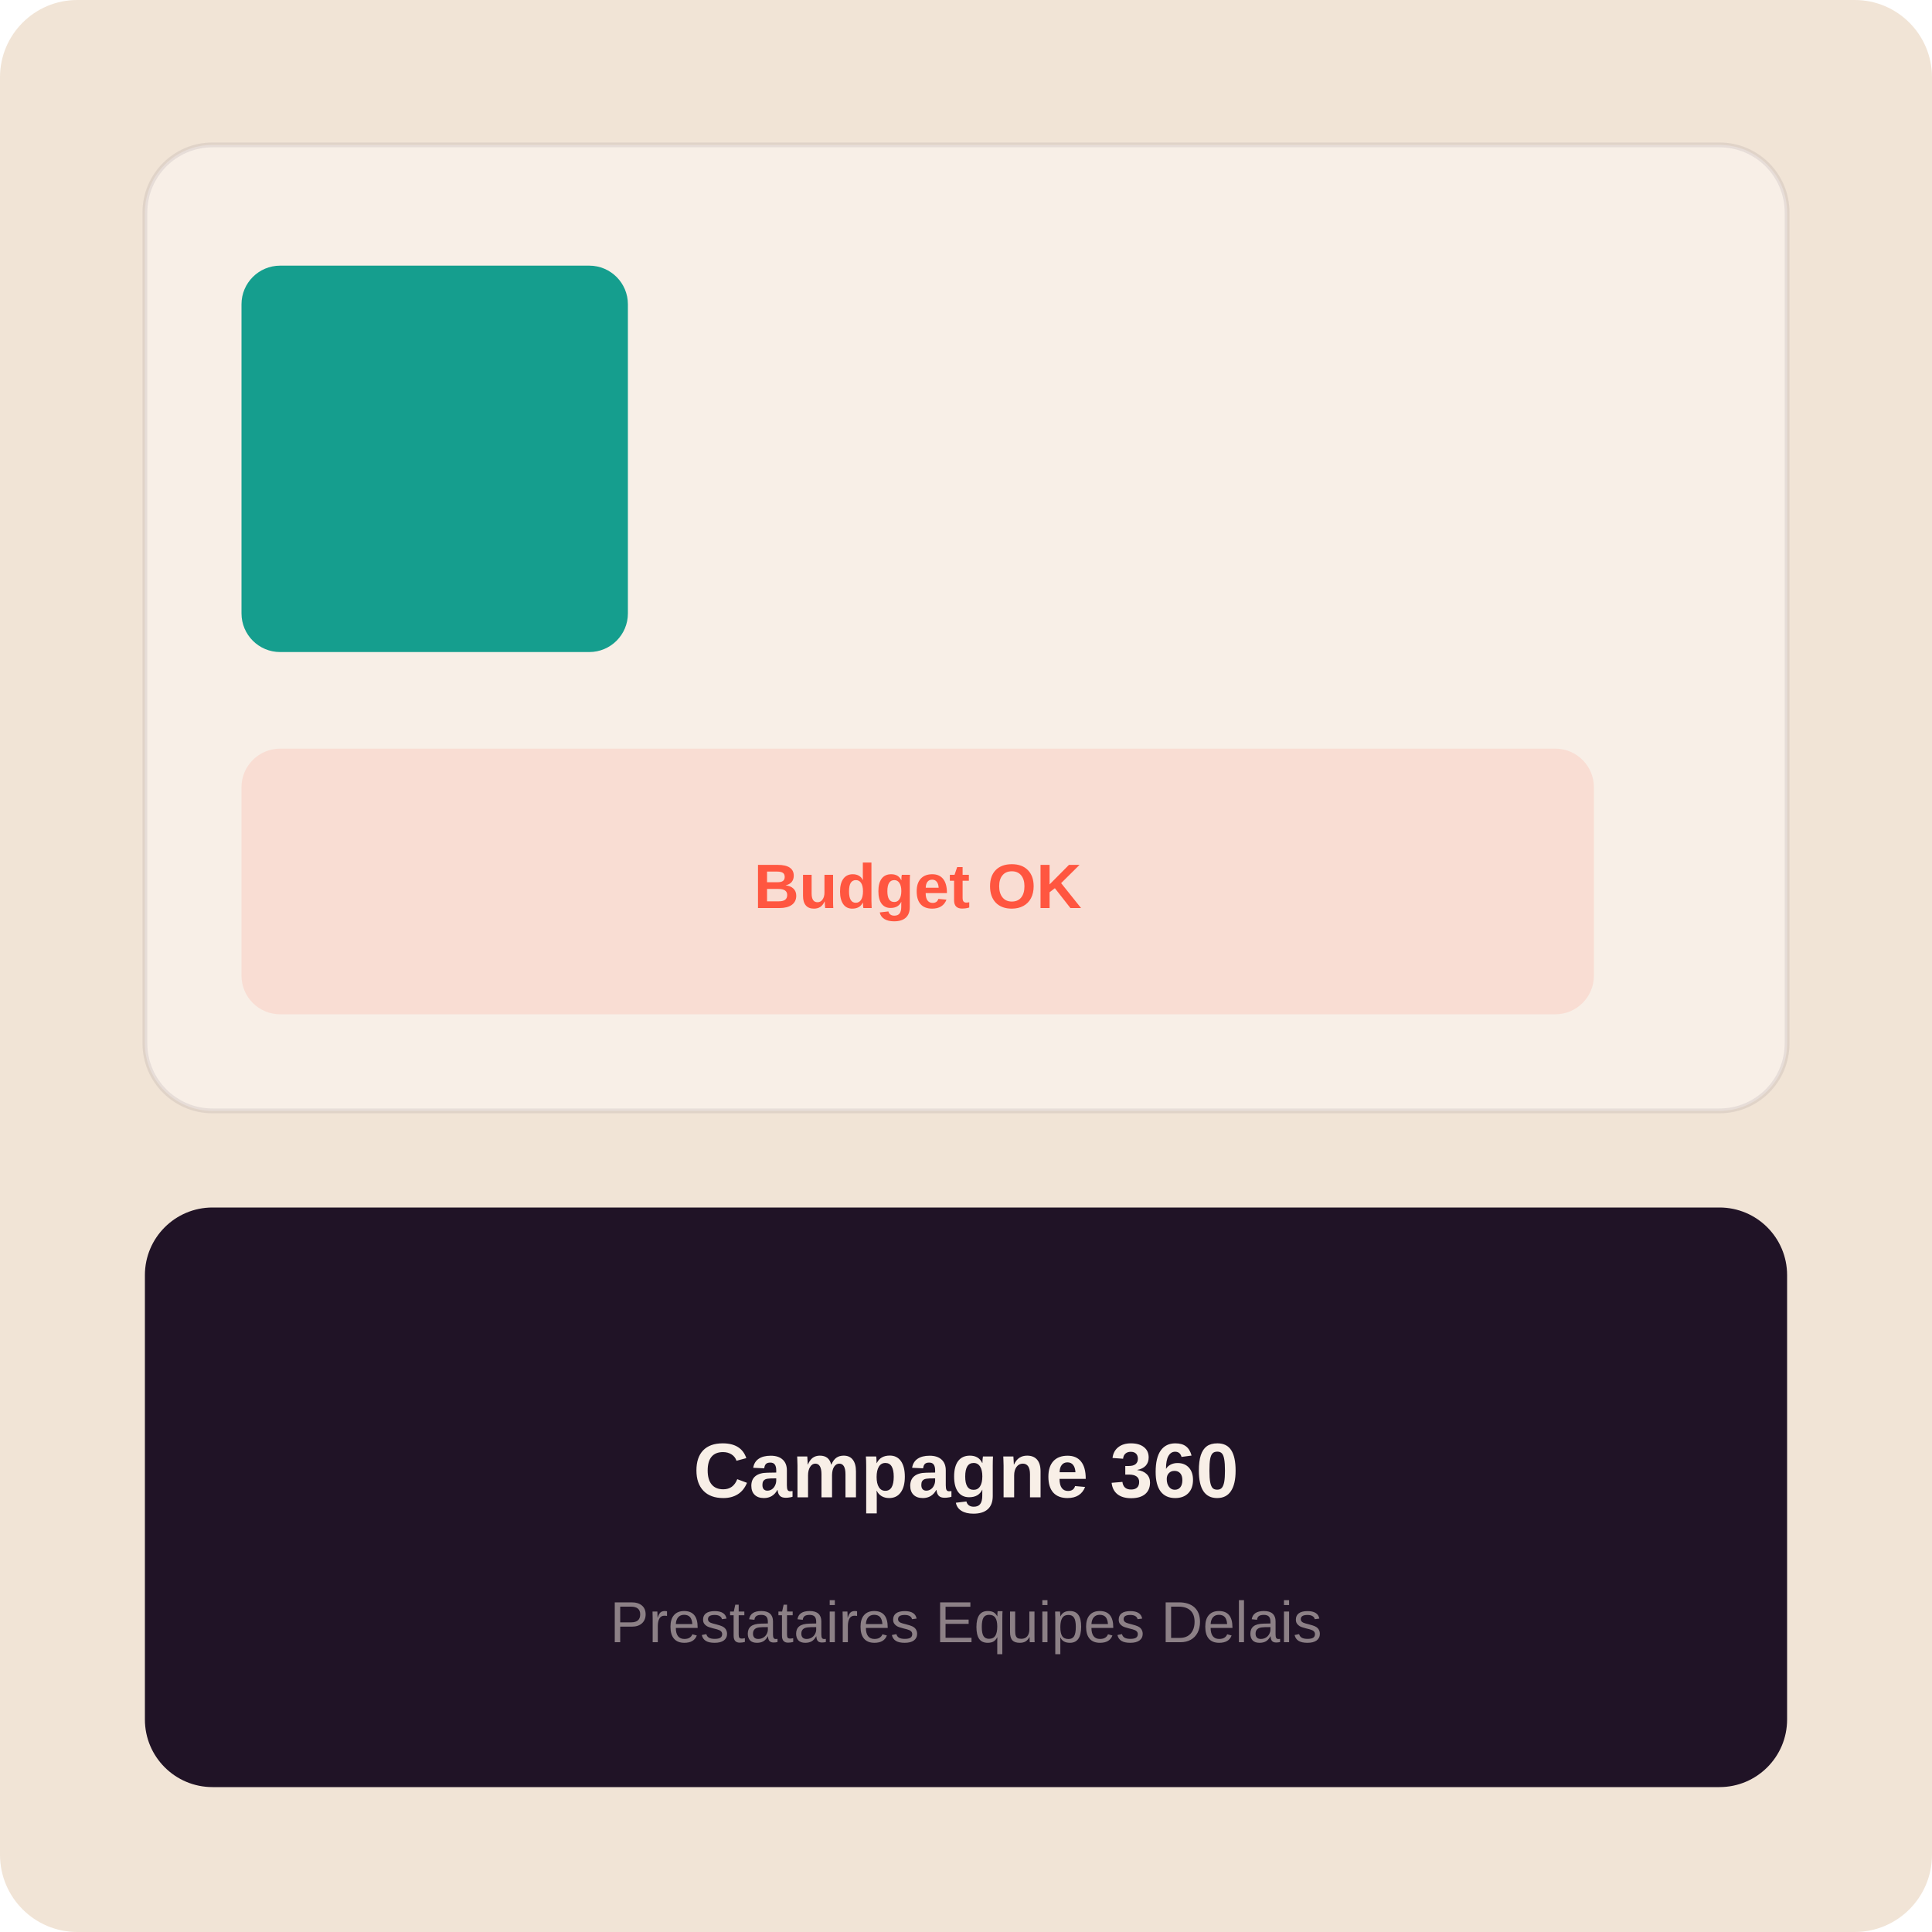
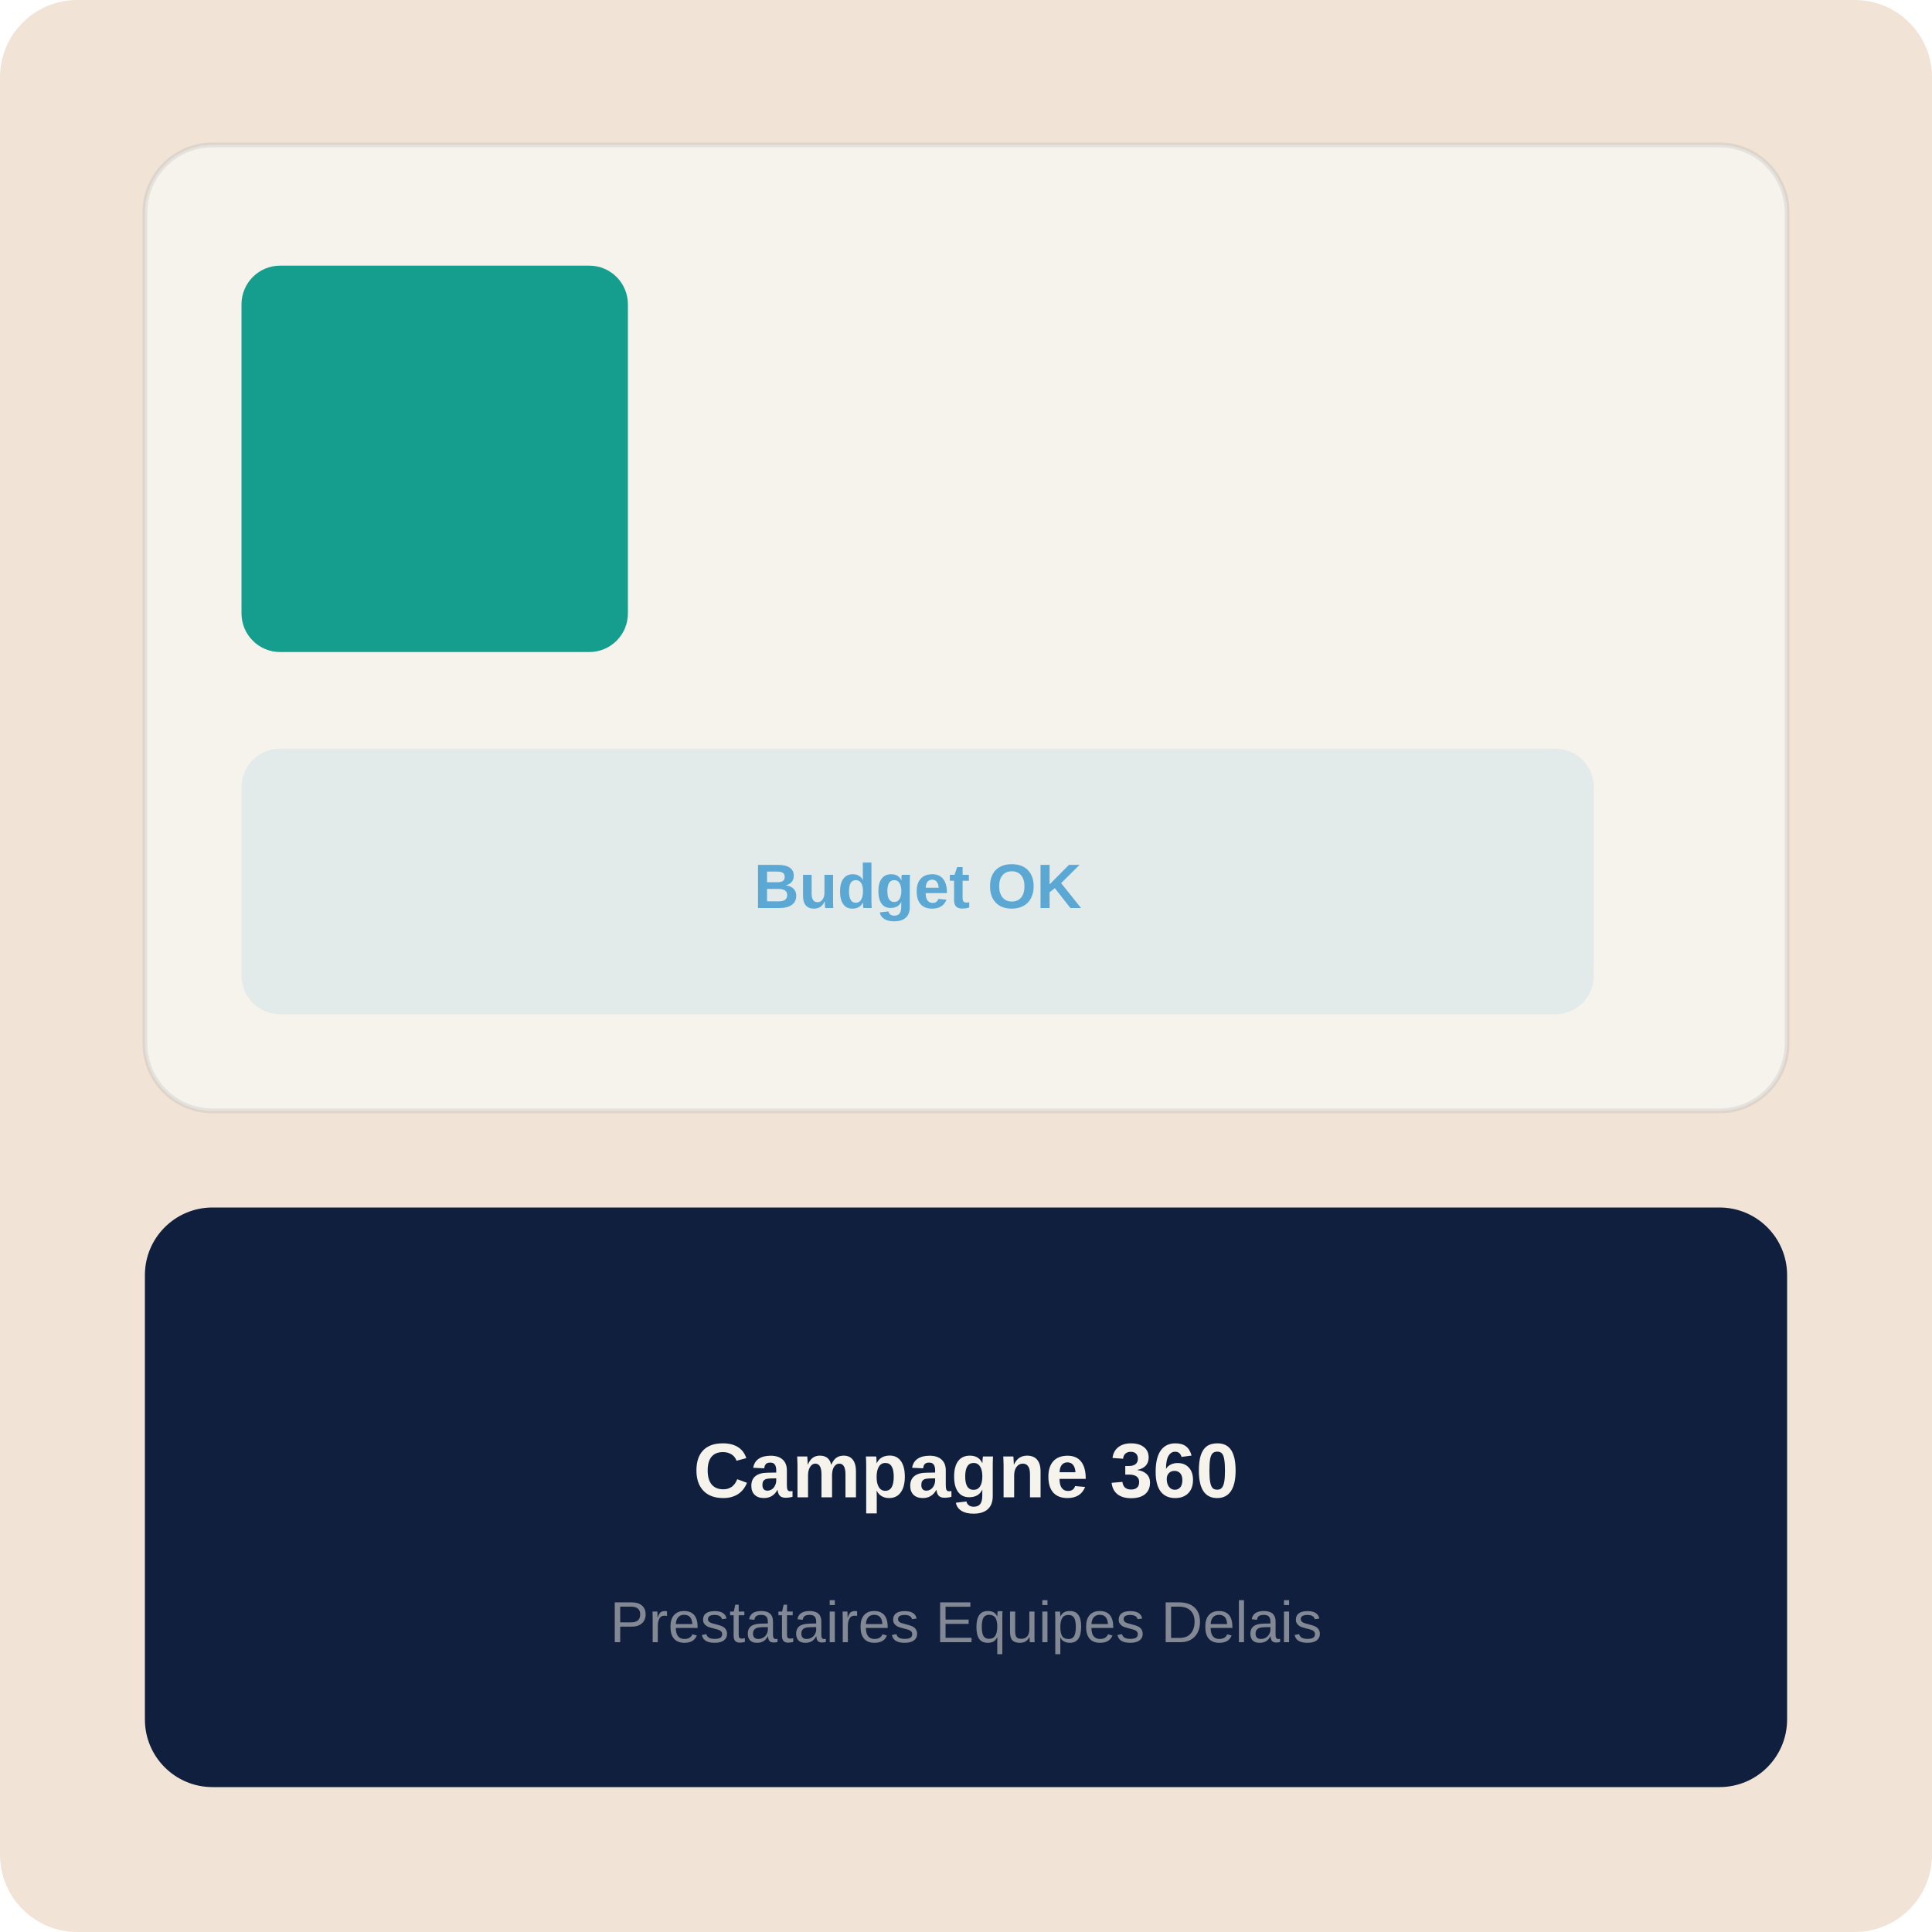
<svg xmlns="http://www.w3.org/2000/svg" viewBox="0 0 400 400">
  <rect width="400" height="400" rx="16" fill="#f1e4d6" />
-   <rect x="30" y="30" width="340" height="200" rx="14" fill="#f8efe7" stroke="#201326" stroke-opacity=".08" />
+   <rect x="30" y="30" width="340" height="200" rx="14" fill="#f6f3ed" stroke="#0f1f3d" stroke-opacity=".08" />
  <rect x="50" y="55" width="80" height="80" rx="8" fill="#159e8e" />
-   <rect x="50" y="155" width="280" height="55" rx="8" fill="#ff5640" fill-opacity=".12" />
-   <text x="190" y="188" text-anchor="middle" fill="#ff5640" font-family="Arial,sans-serif" font-size="13" font-weight="700">Budget OK</text>
-   <rect x="30" y="250" width="340" height="120" rx="14" fill="#201326" />
-   <text x="200" y="310" text-anchor="middle" fill="#f8efe7" font-family="Arial,sans-serif" font-size="16" font-weight="700">Campagne 360</text>
-   <text x="200" y="340" text-anchor="middle" fill="#f8efe7" fill-opacity=".5" font-family="Arial,sans-serif" font-size="12">Prestataires Equipes Delais</text>
+   <rect x="50" y="155" width="280" height="55" rx="8" fill="#5ba8d4" fill-opacity=".12" />
+   <text x="190" y="188" text-anchor="middle" fill="#5ba8d4" font-family="Arial,sans-serif" font-size="13" font-weight="700">Budget OK</text>
+   <rect x="30" y="250" width="340" height="120" rx="14" fill="#0f1f3d" />
+   <text x="200" y="310" text-anchor="middle" fill="#f6f3ed" font-family="Arial,sans-serif" font-size="16" font-weight="700">Campagne 360</text>
+   <text x="200" y="340" text-anchor="middle" fill="#f6f3ed" fill-opacity=".5" font-family="Arial,sans-serif" font-size="12">Prestataires Equipes Delais</text>
</svg>
